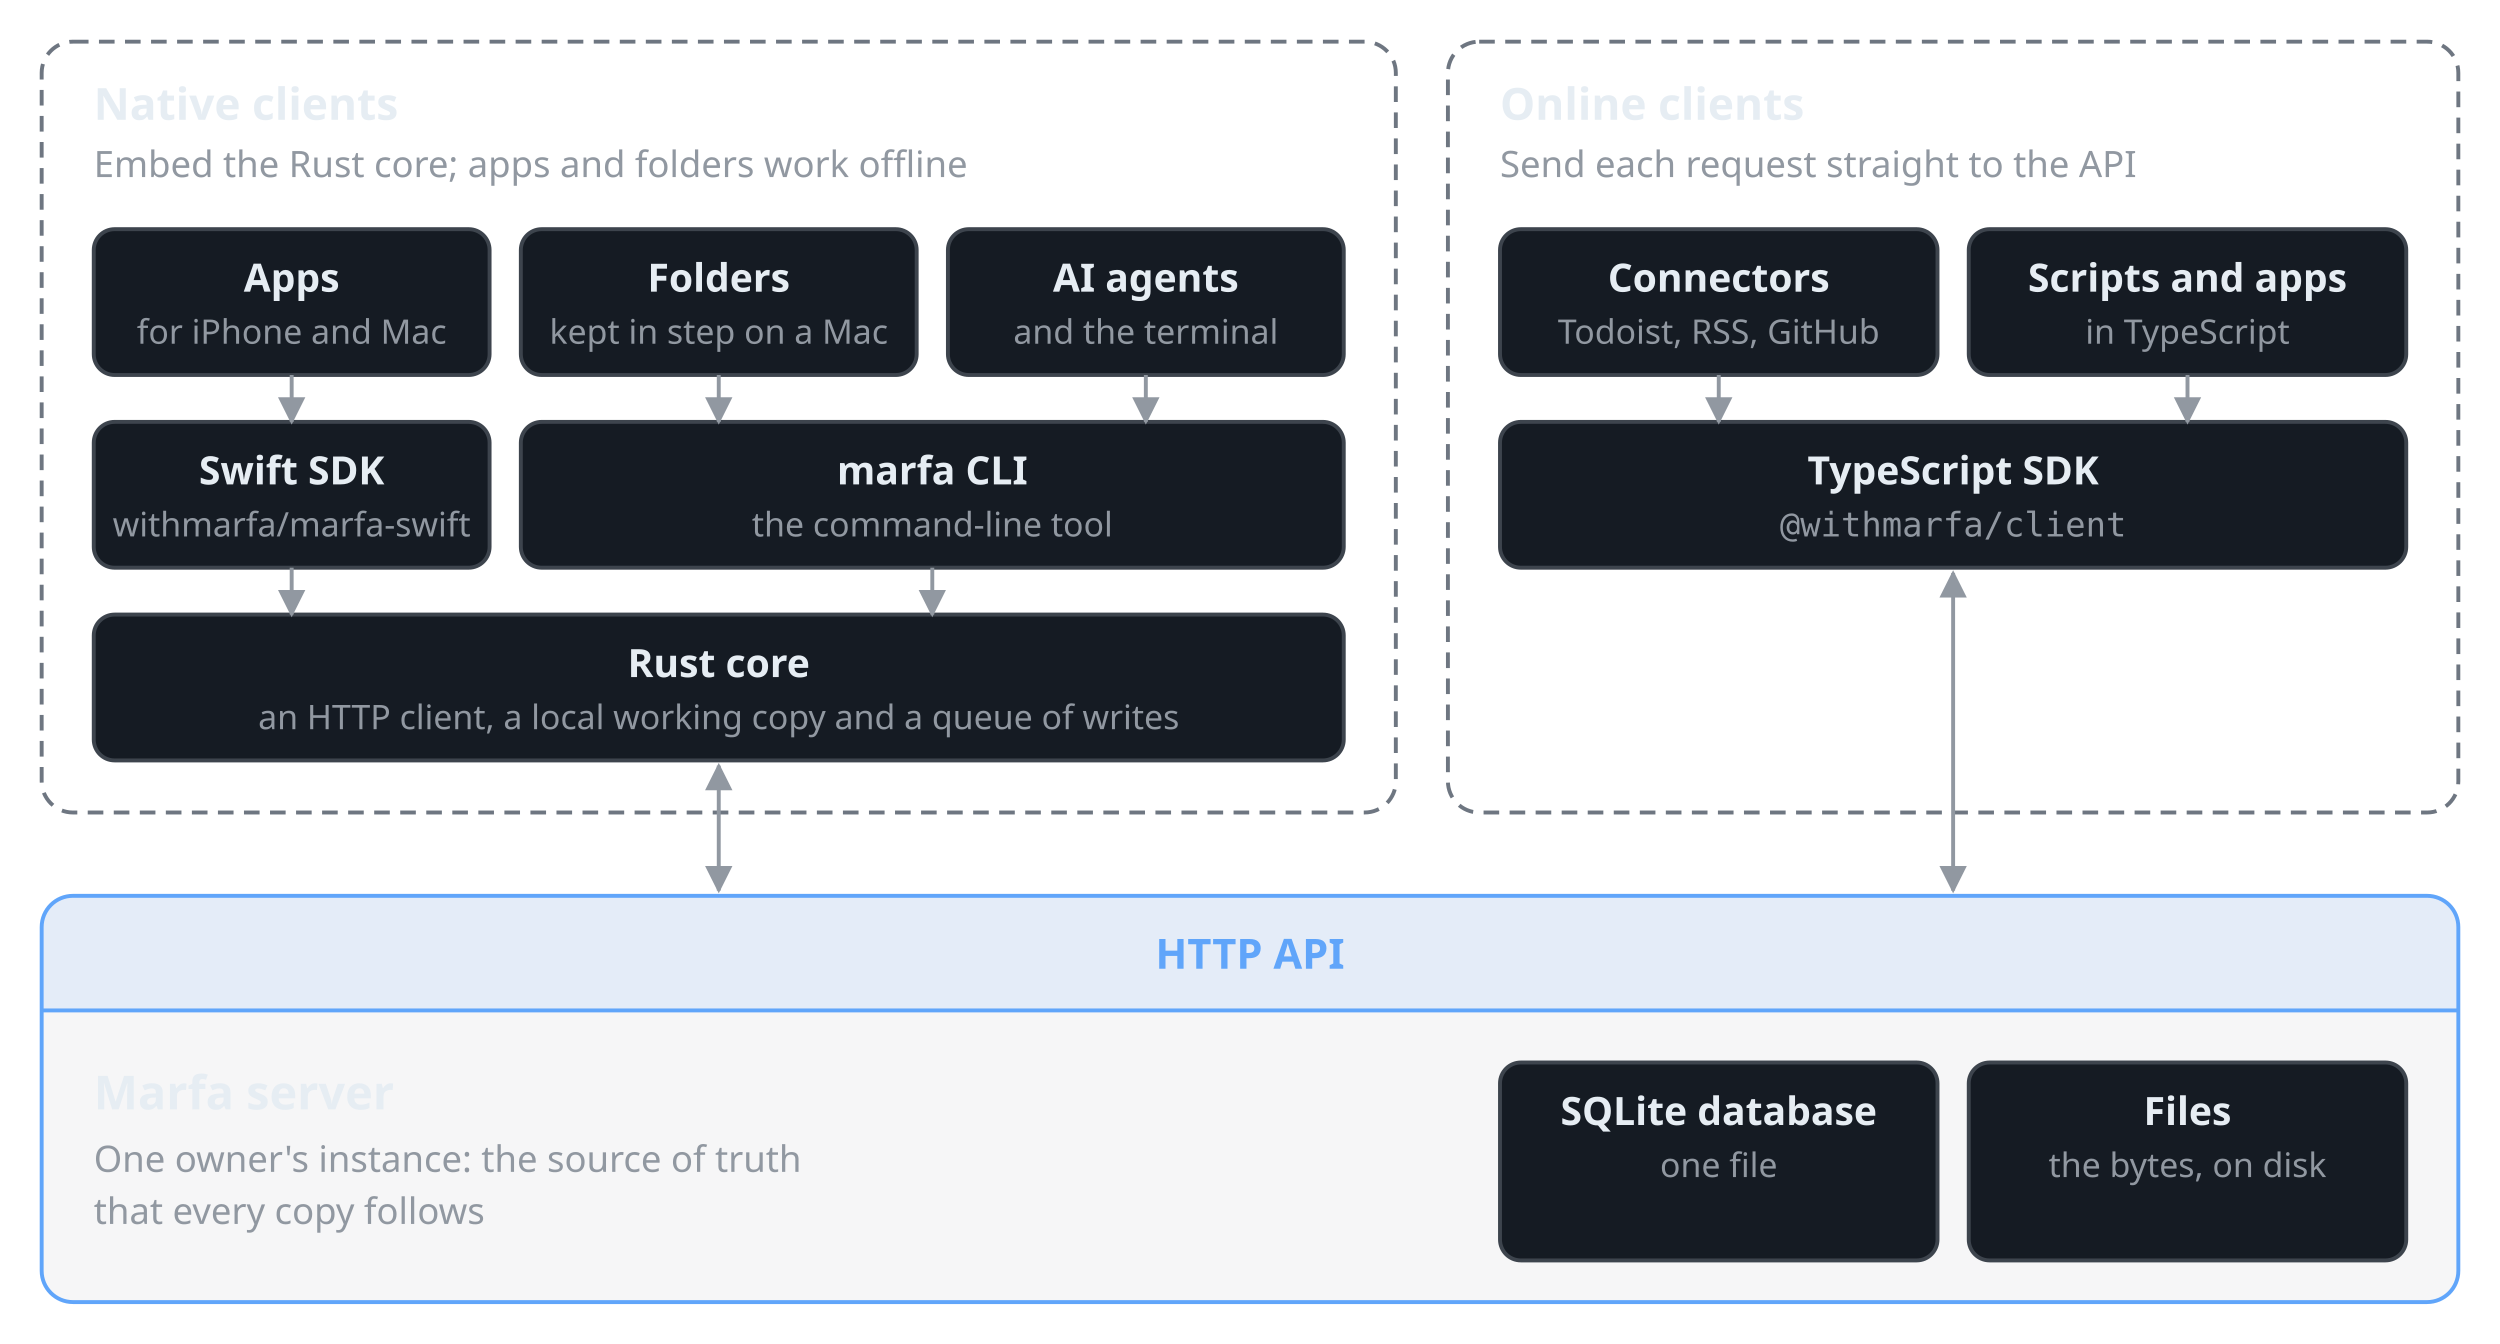
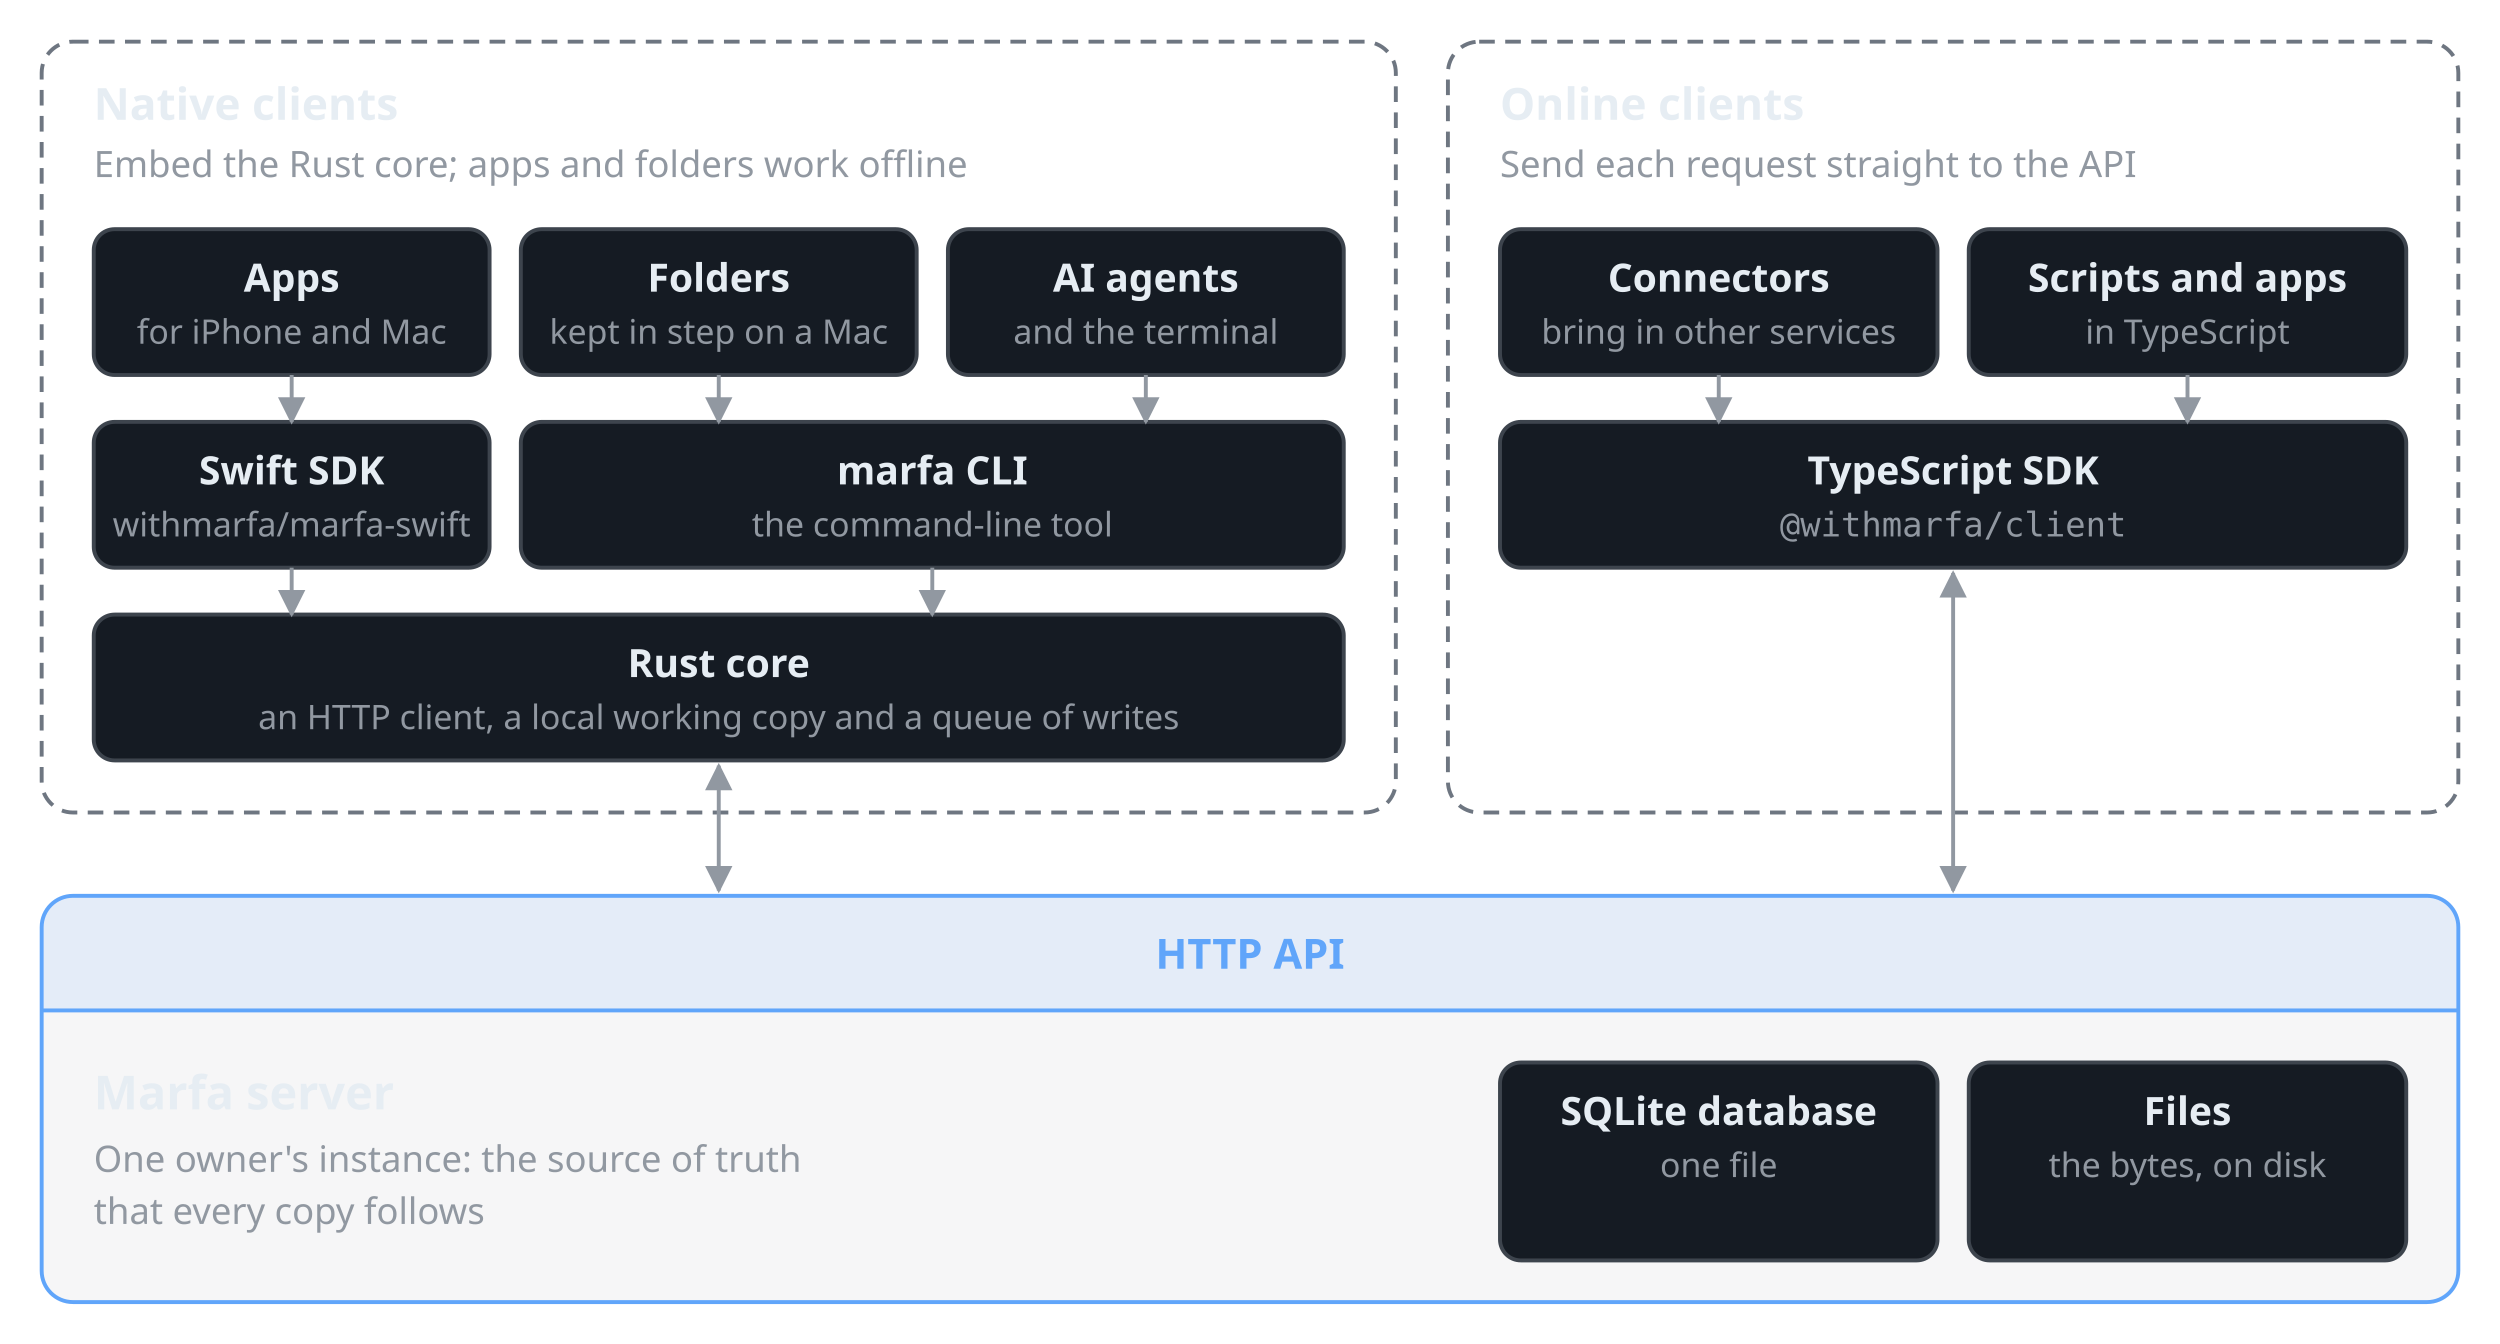
<svg xmlns="http://www.w3.org/2000/svg" width="960" height="516" viewBox="0 0 960 516" font-family="-apple-system, BlinkMacSystemFont, 'Segoe UI', 'Noto Sans', Helvetica, Arial, sans-serif" role="img" aria-labelledby="title desc">
  <defs>
    <marker id="head" viewBox="0 0 10 10" refX="9" refY="5" markerWidth="7" markerHeight="7" orient="auto-start-reverse">
      <path d="M0 0 L10 5 L0 10 z" fill="#9198a1" />
    </marker>
  </defs>
  <rect x="16" y="16" width="520" height="296" rx="12" fill="none" stroke="#6e7681" stroke-width="1.5" stroke-dasharray="6 4" />
  <text x="36" y="46" font-size="17" font-weight="700" fill="#e6edf3" text-anchor="start">Native clients</text>
  <text x="36" y="68" font-size="14" font-weight="400" fill="#9198a1" text-anchor="start">Embed the Rust core; apps and folders work offline</text>
  <rect x="36" y="88" width="152" height="56" rx="8" fill="#151b23" stroke="#3d444d" stroke-width="1.5" />
  <text x="112.0" y="112" font-size="15" font-weight="600" fill="#e6edf3" text-anchor="middle">Apps</text>
  <text x="112.0" y="132" font-size="13" font-weight="400" fill="#9198a1" text-anchor="middle">for iPhone and Mac</text>
  <rect x="200" y="88" width="152" height="56" rx="8" fill="#151b23" stroke="#3d444d" stroke-width="1.5" />
  <text x="276.0" y="112" font-size="15" font-weight="600" fill="#e6edf3" text-anchor="middle">Folders</text>
  <text x="276.0" y="132" font-size="13" font-weight="400" fill="#9198a1" text-anchor="middle">kept in step on a Mac</text>
  <rect x="364" y="88" width="152" height="56" rx="8" fill="#151b23" stroke="#3d444d" stroke-width="1.5" />
  <text x="440.0" y="112" font-size="15" font-weight="600" fill="#e6edf3" text-anchor="middle">AI agents</text>
  <text x="440.0" y="132" font-size="13" font-weight="400" fill="#9198a1" text-anchor="middle">and the terminal</text>
  <rect x="36" y="162" width="152" height="56" rx="8" fill="#151b23" stroke="#3d444d" stroke-width="1.5" />
  <text x="112.0" y="186" font-size="15" font-weight="600" fill="#e6edf3" text-anchor="middle">Swift SDK</text>
  <text x="112.0" y="206" font-size="13" font-weight="400" fill="#9198a1" text-anchor="middle">withmarfa/marfa-swift</text>
  <rect x="200" y="162" width="316" height="56" rx="8" fill="#151b23" stroke="#3d444d" stroke-width="1.5" />
  <text x="358.0" y="186" font-size="15" font-weight="600" fill="#e6edf3" text-anchor="middle">marfa CLI</text>
  <text x="358.0" y="206" font-size="13" font-weight="400" fill="#9198a1" text-anchor="middle">the command-line tool</text>
  <rect x="36" y="236" width="480" height="56" rx="8" fill="#151b23" stroke="#3d444d" stroke-width="1.5" />
  <text x="276.0" y="260" font-size="15" font-weight="600" fill="#e6edf3" text-anchor="middle">Rust core</text>
  <text x="276.0" y="280" font-size="13" font-weight="400" fill="#9198a1" text-anchor="middle">an HTTP client, a local working copy and a queue of writes</text>
  <line x1="112.0" y1="144" x2="112.0" y2="162" stroke="#9198a1" stroke-width="1.5" marker-end="url(#head)" />
  <line x1="276.0" y1="144" x2="276.0" y2="162" stroke="#9198a1" stroke-width="1.5" marker-end="url(#head)" />
  <line x1="440.0" y1="144" x2="440.0" y2="162" stroke="#9198a1" stroke-width="1.5" marker-end="url(#head)" />
  <line x1="112.0" y1="218" x2="112.0" y2="236" stroke="#9198a1" stroke-width="1.5" marker-end="url(#head)" />
  <line x1="358.0" y1="218" x2="358.0" y2="236" stroke="#9198a1" stroke-width="1.5" marker-end="url(#head)" />
  <rect x="556" y="16" width="388" height="296" rx="12" fill="none" stroke="#6e7681" stroke-width="1.5" stroke-dasharray="6 4" />
  <text x="576" y="46" font-size="17" font-weight="700" fill="#e6edf3" text-anchor="start">Online clients</text>
  <text x="576" y="68" font-size="14" font-weight="400" fill="#9198a1" text-anchor="start">Send each request straight to the API</text>
  <rect x="576" y="88" width="168.0" height="56" rx="8" fill="#151b23" stroke="#3d444d" stroke-width="1.5" />
  <text x="660.0" y="112" font-size="15" font-weight="600" fill="#e6edf3" text-anchor="middle">Connectors</text>
-   <text x="660.0" y="132" font-size="13" font-weight="400" fill="#9198a1" text-anchor="middle">Todoist, RSS, GitHub</text>
+   <text x="660.0" y="132" font-size="13" font-weight="400" fill="#9198a1" text-anchor="middle">bring in other services</text>
  <rect x="756.0" y="88" width="168.0" height="56" rx="8" fill="#151b23" stroke="#3d444d" stroke-width="1.5" />
  <text x="840.0" y="112" font-size="15" font-weight="600" fill="#e6edf3" text-anchor="middle">Scripts and apps</text>
  <text x="840.0" y="132" font-size="13" font-weight="400" fill="#9198a1" text-anchor="middle">in TypeScript</text>
  <rect x="576" y="162" width="348" height="56" rx="8" fill="#151b23" stroke="#3d444d" stroke-width="1.5" />
  <text x="750.0" y="186" font-size="15" font-weight="600" fill="#e6edf3" text-anchor="middle">TypeScript SDK</text>
  <text x="750.0" y="206" font-size="13" font-weight="400" fill="#9198a1" text-anchor="middle" font-family="ui-monospace, SFMono-Regular, Menlo, Consolas, monospace">@withmarfa/client</text>
  <line x1="660.0" y1="144" x2="660.0" y2="162" stroke="#9198a1" stroke-width="1.5" marker-end="url(#head)" />
  <line x1="840.0" y1="144" x2="840.0" y2="162" stroke="#9198a1" stroke-width="1.5" marker-end="url(#head)" />
  <rect x="16" y="344" width="928" height="156" rx="12" fill="#8c959f" fill-opacity="0.08" stroke="#60a5fa" stroke-width="1.5" />
  <path d="M16 356 a12 12 0 0 1 12 -12 h904 a12 12 0 0 1 12 12 v32 h-928 z" fill="#60a5fa" fill-opacity="0.12" />
  <line x1="16" y1="388" x2="944" y2="388" stroke="#60a5fa" stroke-width="1.5" />
  <text x="480.0" y="372" font-size="16" font-weight="700" fill="#60a5fa" text-anchor="middle">HTTP API</text>
  <text x="36" y="426" font-size="18" font-weight="700" fill="#e6edf3" text-anchor="start">Marfa server</text>
  <text x="36" y="450" font-size="14" font-weight="400" fill="#9198a1" text-anchor="start">One owner's instance: the source of truth</text>
  <text x="36" y="470" font-size="14" font-weight="400" fill="#9198a1" text-anchor="start">that every copy follows</text>
  <rect x="576" y="408" width="168.0" height="76" rx="8" fill="#151b23" stroke="#3d444d" stroke-width="1.5" />
  <text x="660.0" y="432" font-size="15" font-weight="600" fill="#e6edf3" text-anchor="middle">SQLite database</text>
  <text x="660.0" y="452" font-size="13" font-weight="400" fill="#9198a1" text-anchor="middle">one file</text>
  <rect x="756.0" y="408" width="168.0" height="76" rx="8" fill="#151b23" stroke="#3d444d" stroke-width="1.5" />
  <text x="840.0" y="432" font-size="15" font-weight="600" fill="#e6edf3" text-anchor="middle">Files</text>
  <text x="840.0" y="452" font-size="13" font-weight="400" fill="#9198a1" text-anchor="middle">the bytes, on disk</text>
  <line x1="276.0" y1="294" x2="276.0" y2="342" stroke="#9198a1" stroke-width="1.5" marker-start="url(#head)" marker-end="url(#head)" />
  <line x1="750.0" y1="220" x2="750.0" y2="342" stroke="#9198a1" stroke-width="1.5" marker-start="url(#head)" marker-end="url(#head)" />
</svg>
